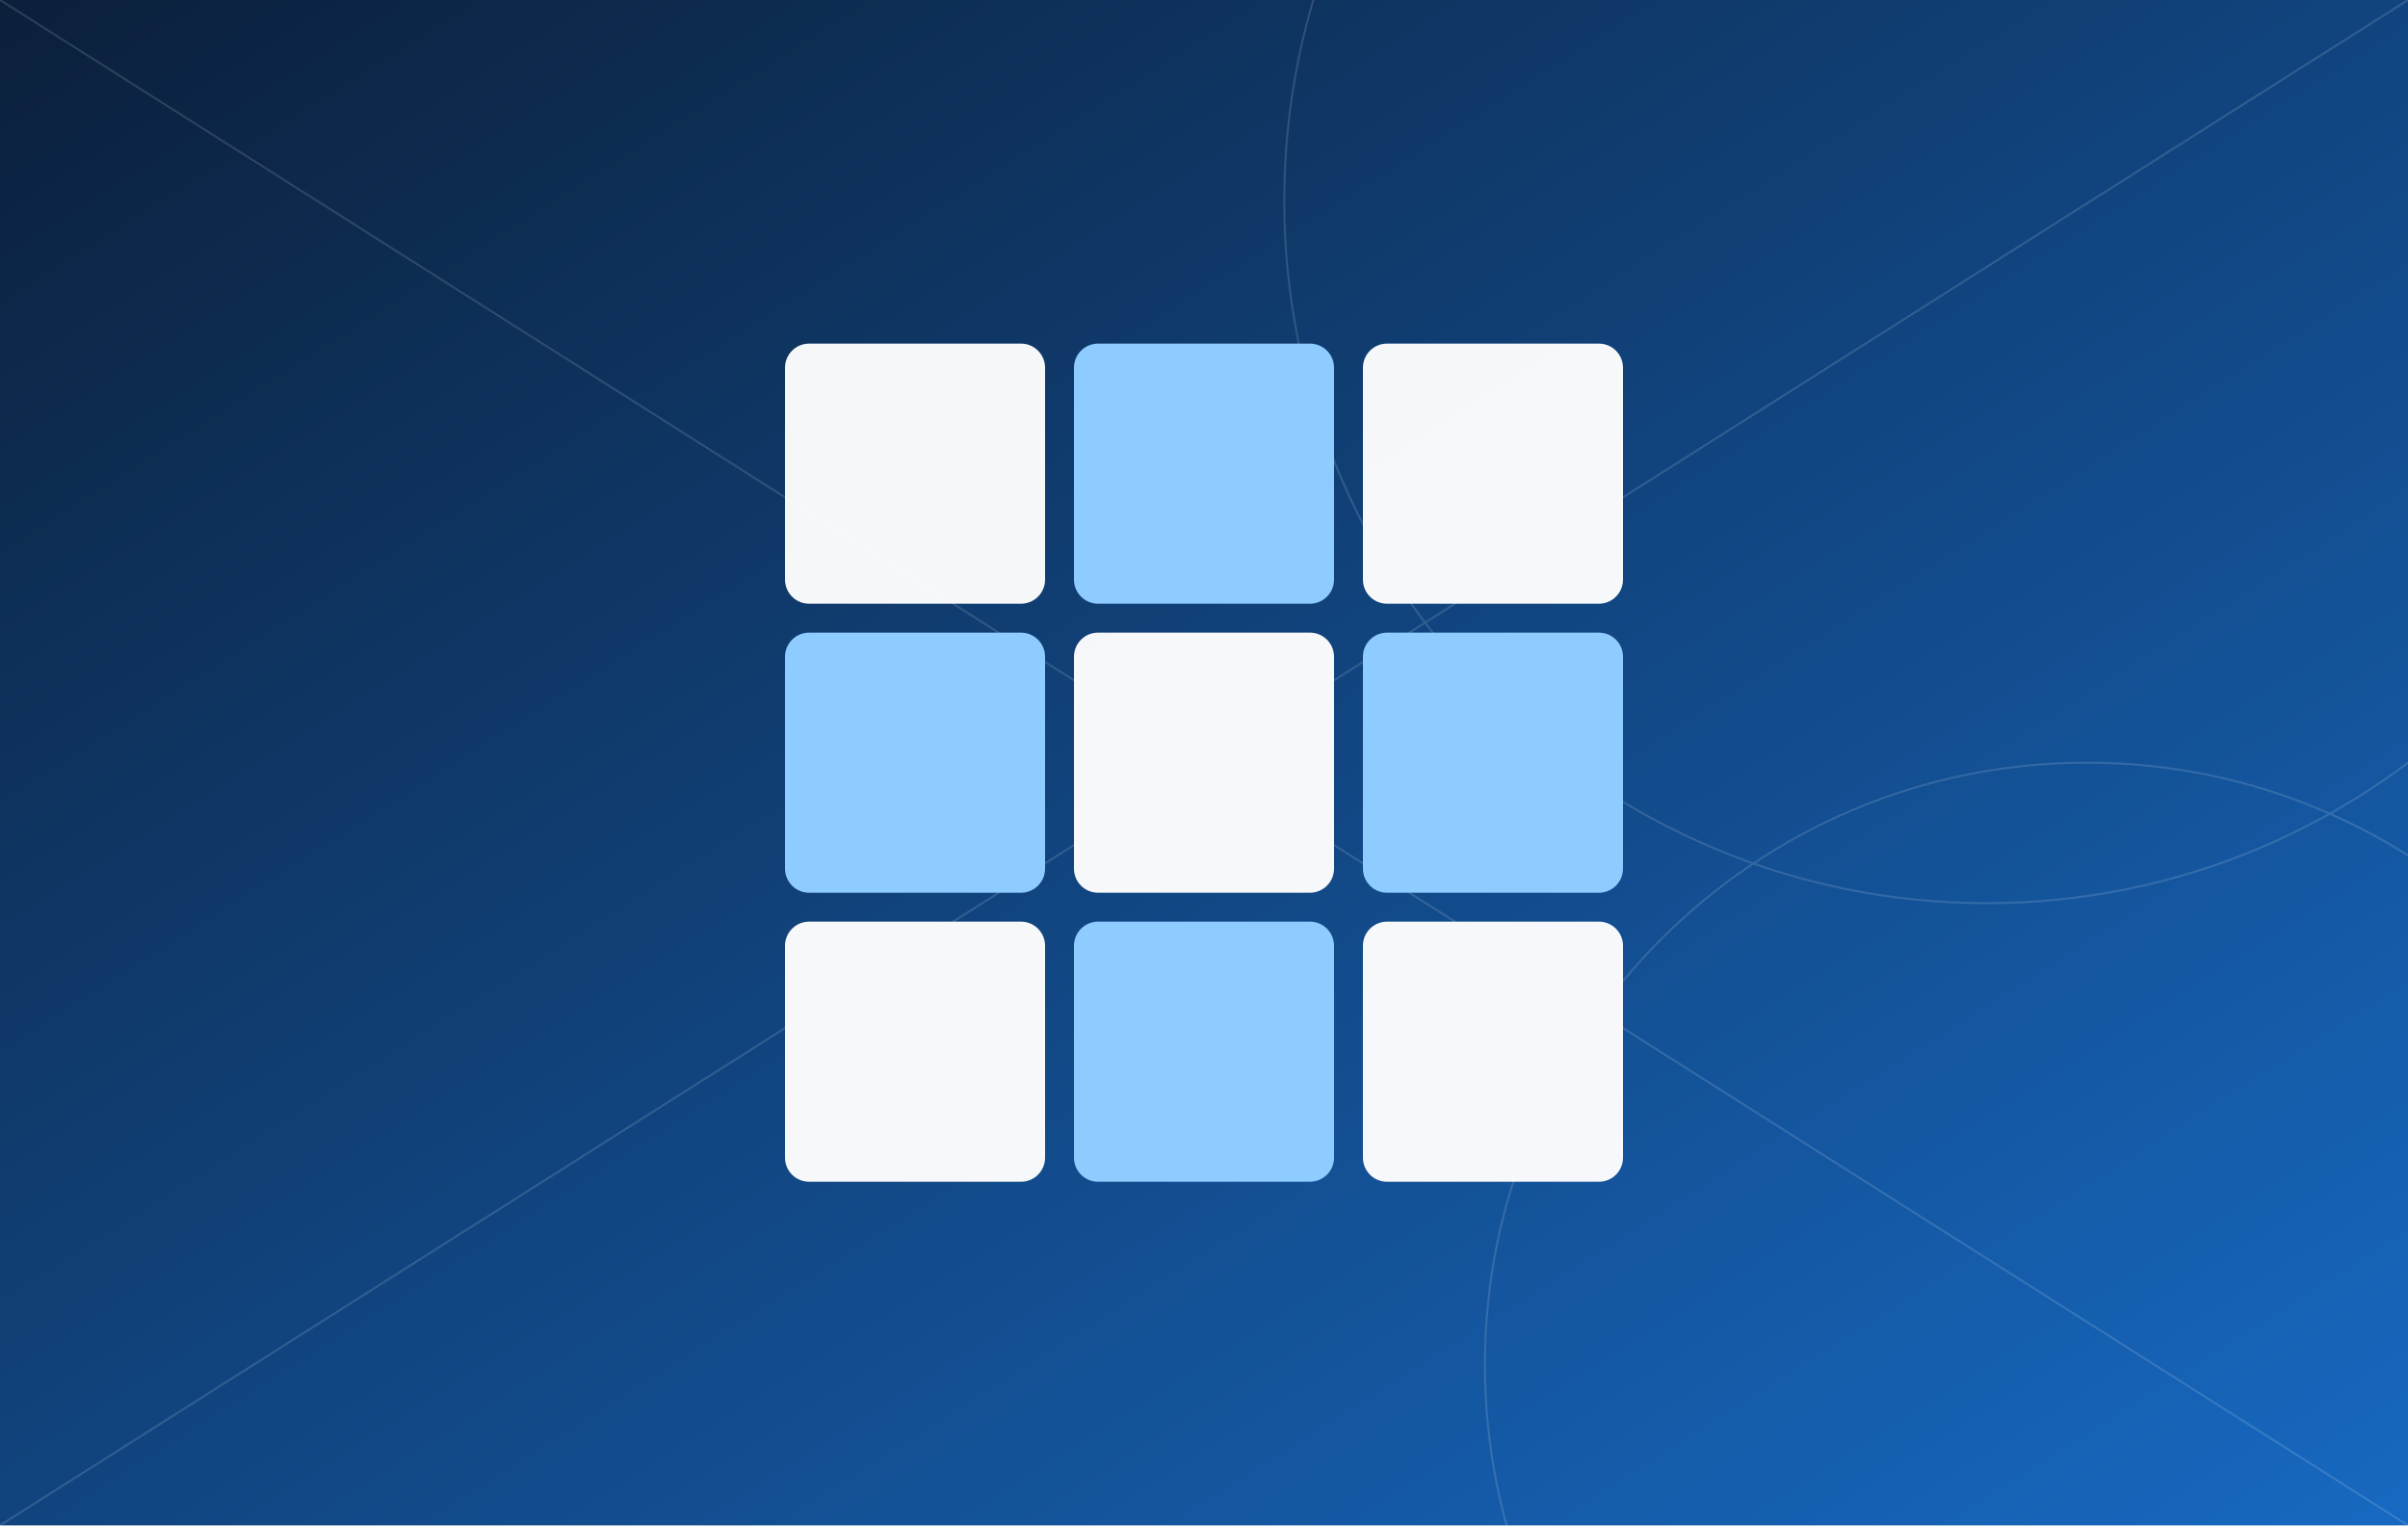
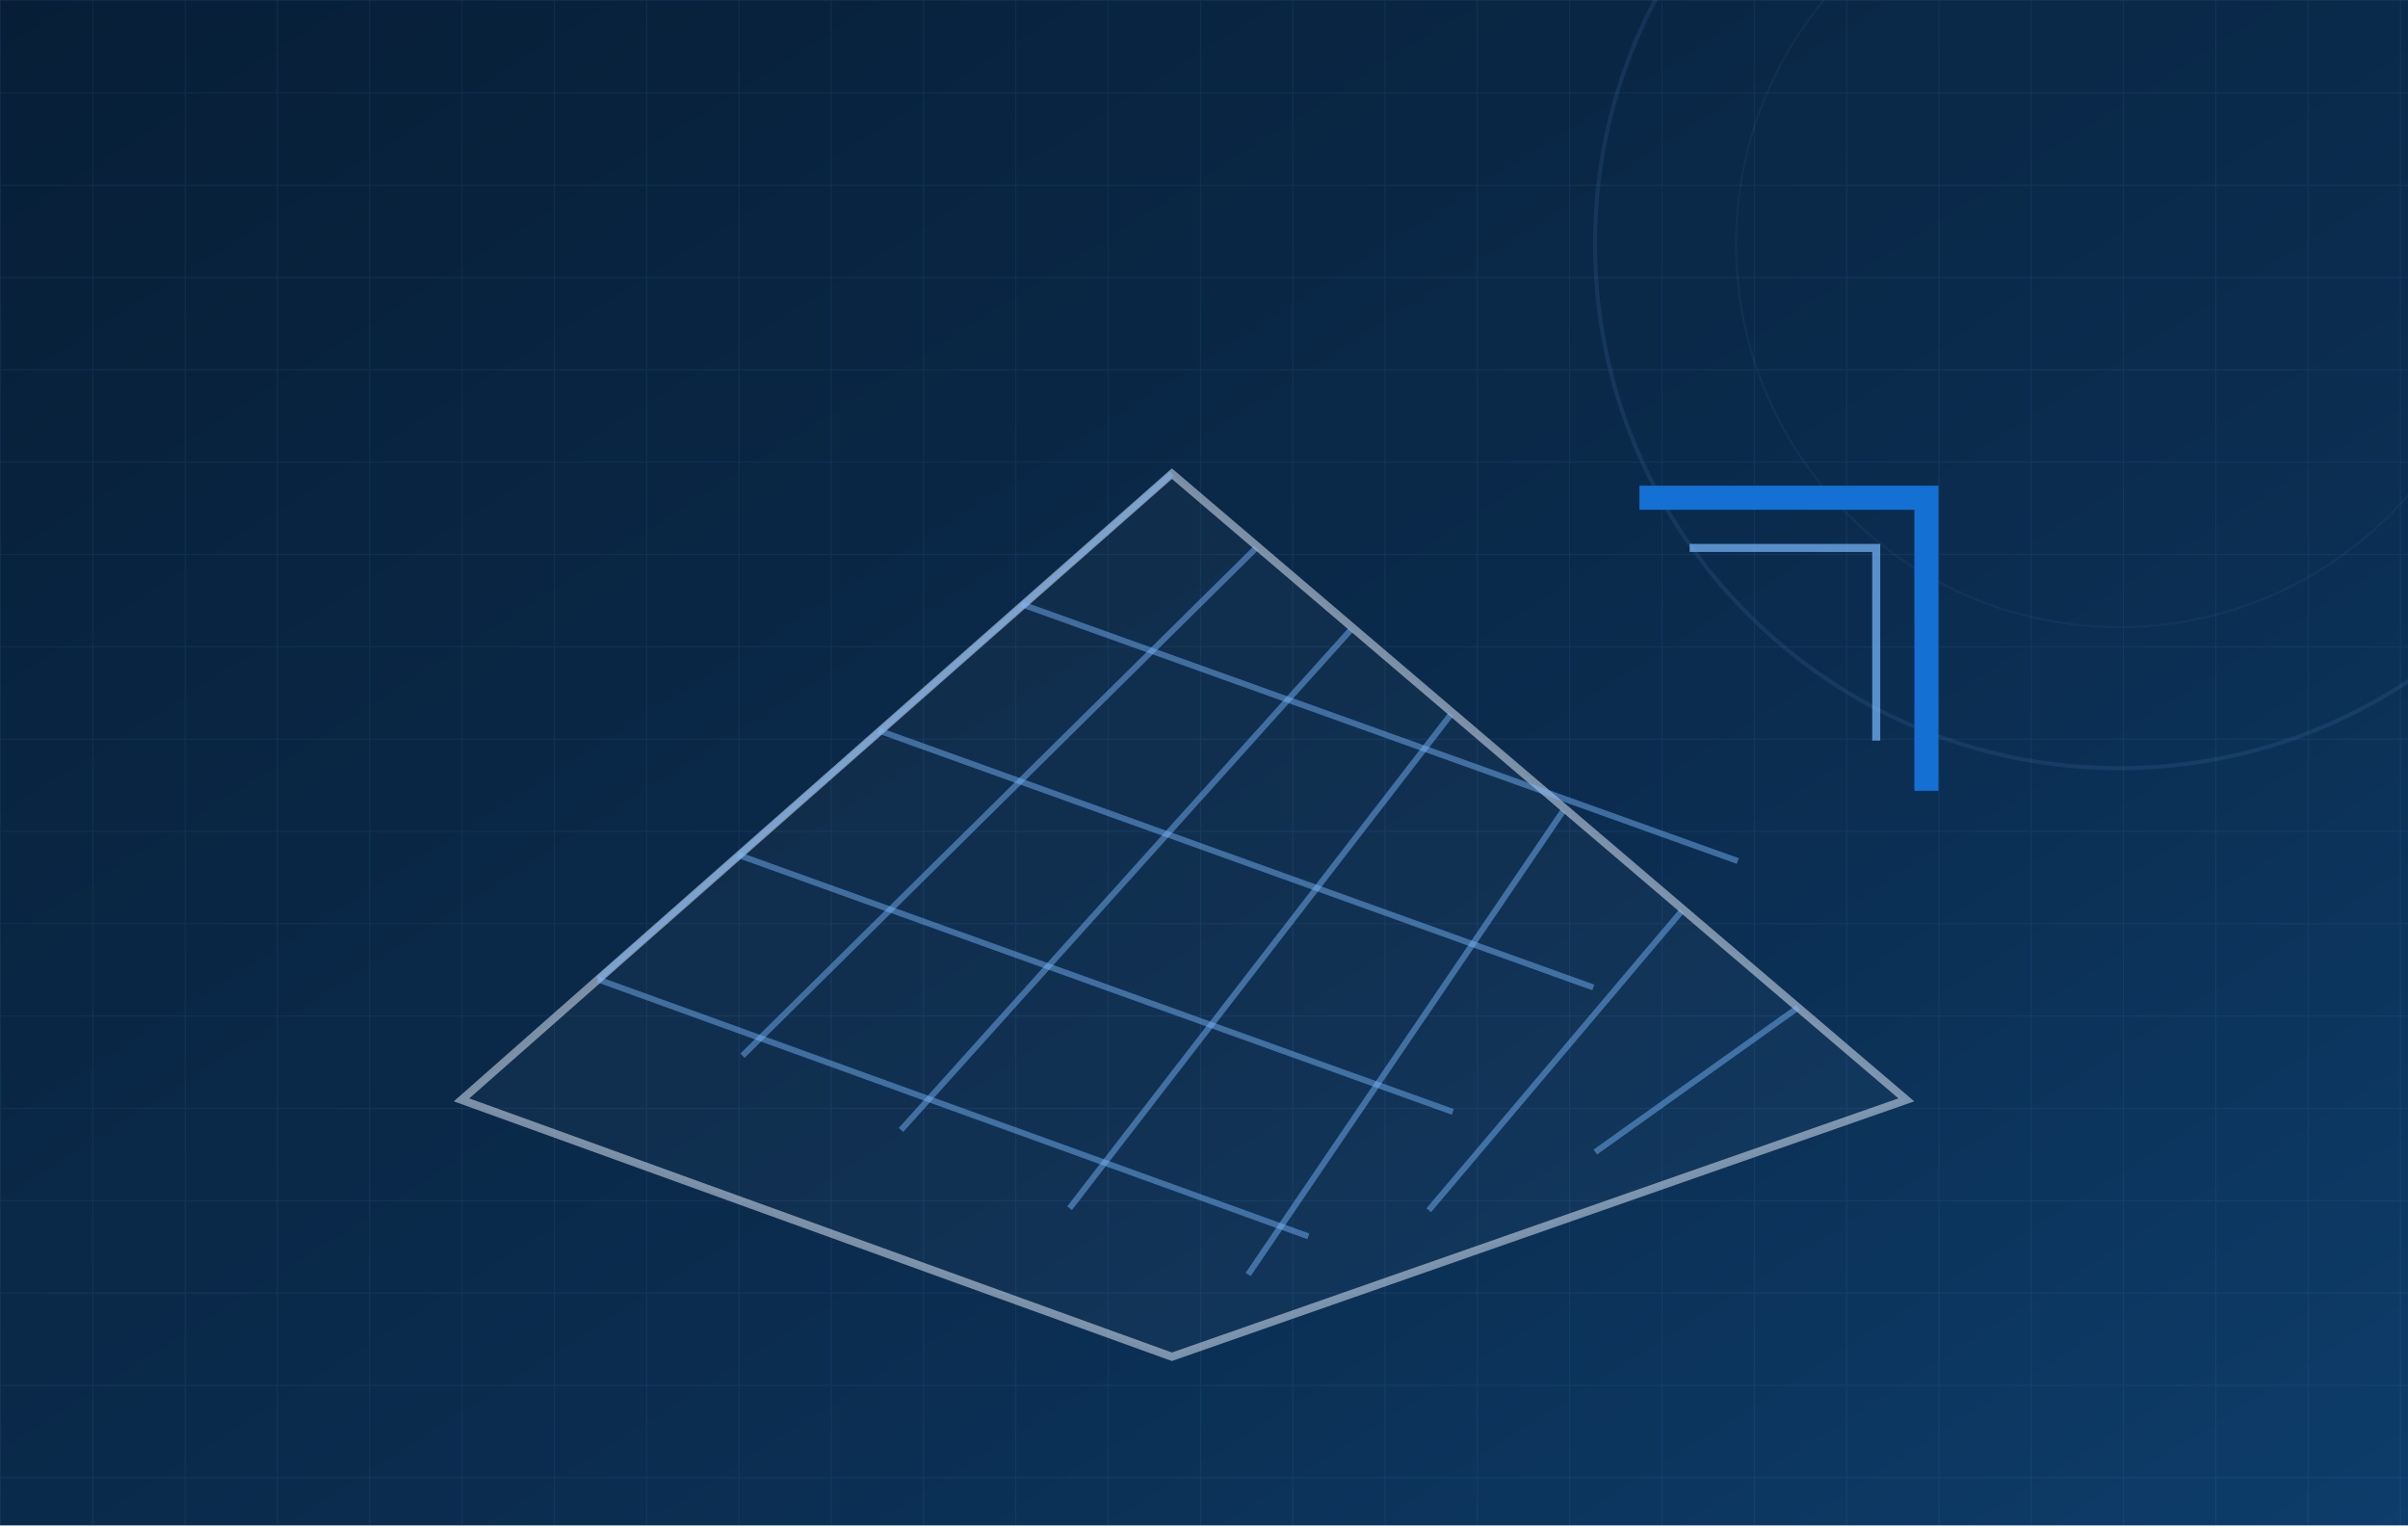
<svg xmlns="http://www.w3.org/2000/svg" width="1200" height="760" viewBox="0 0 1200 760">
  <defs>
    <linearGradient id="bg" x1="0" y1="0" x2="1" y2="1">
-       <stop offset="0%" stop-color="#0B1F3A" />
-       <stop offset="100%" stop-color="#1769C2" />
+       <stop offset="0%" stop-color="#071E36" />
+       <stop offset="62%" stop-color="#0B2D50" />
+       <stop offset="100%" stop-color="#0D3D6B" />
    </linearGradient>
+     <pattern id="grid" width="46" height="46" patternUnits="userSpaceOnUse">
+       <path d="M 46 0 L 0 0 0 46" fill="none" stroke="#7ABAFF" stroke-opacity="0.075" stroke-width="1" />
+     </pattern>
+     <filter id="glow" x="-50%" y="-50%" width="200%" height="200%">
+       <feGaussianBlur stdDeviation="8" result="blur" />
+       <feMerge>
+         <feMergeNode in="blur" />
+         <feMergeNode in="SourceGraphic" />
+       </feMerge>
+     </filter>
  </defs>
-   <rect width="1200" height="760" fill="url(#bg)" />
-   <g opacity="0.14" stroke="#ffffff" fill="none">
-     <circle cx="990" cy="100" r="350" />
-     <circle cx="1040" cy="680" r="300" />
-     <path d="M0 0 L1200 760" />
-     <path d="M1200 0 L0 760" />
-   </g>
-   <g transform="translate(600,380) scale(2.4)">
-     <rect x="-87" y="-87" width="54" height="54" rx="5" fill="#ffffff" fill-opacity="0.96" />
-     <rect x="-27" y="-87" width="54" height="54" rx="5" fill="#8ECBFF" />
-     <rect x="33" y="-87" width="54" height="54" rx="5" fill="#ffffff" fill-opacity="0.96" />
-     <rect x="-87" y="-27" width="54" height="54" rx="5" fill="#8ECBFF" />
-     <rect x="-27" y="-27" width="54" height="54" rx="5" fill="#ffffff" fill-opacity="0.96" />
-     <rect x="33" y="-27" width="54" height="54" rx="5" fill="#8ECBFF" />
-     <rect x="-87" y="33" width="54" height="54" rx="5" fill="#ffffff" fill-opacity="0.96" />
-     <rect x="-27" y="33" width="54" height="54" rx="5" fill="#8ECBFF" />
-     <rect x="33" y="33" width="54" height="54" rx="5" fill="#ffffff" fill-opacity="0.96" />
+   <rect width="100%" height="100%" fill="url(#bg)" />
+   <rect width="100%" height="100%" fill="url(#grid)" />
+   <circle cx="88%" cy="16%" r="26%" fill="none" stroke="#7ABAFF" stroke-opacity="0.10" stroke-width="2" />
+   <circle cx="88%" cy="16%" r="19%" fill="none" stroke="#7ABAFF" stroke-opacity="0.055" stroke-width="1" />
+   <path d="M 4% 90% H 36%" stroke="#7ABAFF" stroke-opacity="0.26" stroke-width="2" />
+   <path d="M 4% 90% v -14" stroke="#7ABAFF" stroke-opacity="0.26" stroke-width="2" />
+   <g transform="translate(144 116)">
+     <path d="M86 432 L440 120 L806 432 L440 560 Z" fill="#FFFFFF" fill-opacity="0.025" stroke="#EAF4FF" stroke-opacity="0.50" stroke-width="4" />
+     <g stroke="#7ABAFF" stroke-opacity="0.46" stroke-width="3">
+       <path d="M154 372 L440 120 M226 410 L482 157 M305 447 L529 198 M389 486 L579 240 M478 519 L635 288 M568 487 L694 338 M651 458 L752 386" />
+       <path d="M154 372 L508 500 M224 310 L580 438 M294 248 L650 376 M365 185 L722 313" />
+     </g>
+     <path d="M673 132 H816 V278" fill="none" stroke="#1470D3" stroke-width="12" />
+     <path d="M698 157 H791 V253" fill="none" stroke="#7ABAFF" stroke-opacity="0.7" stroke-width="4" />
  </g>
</svg>
